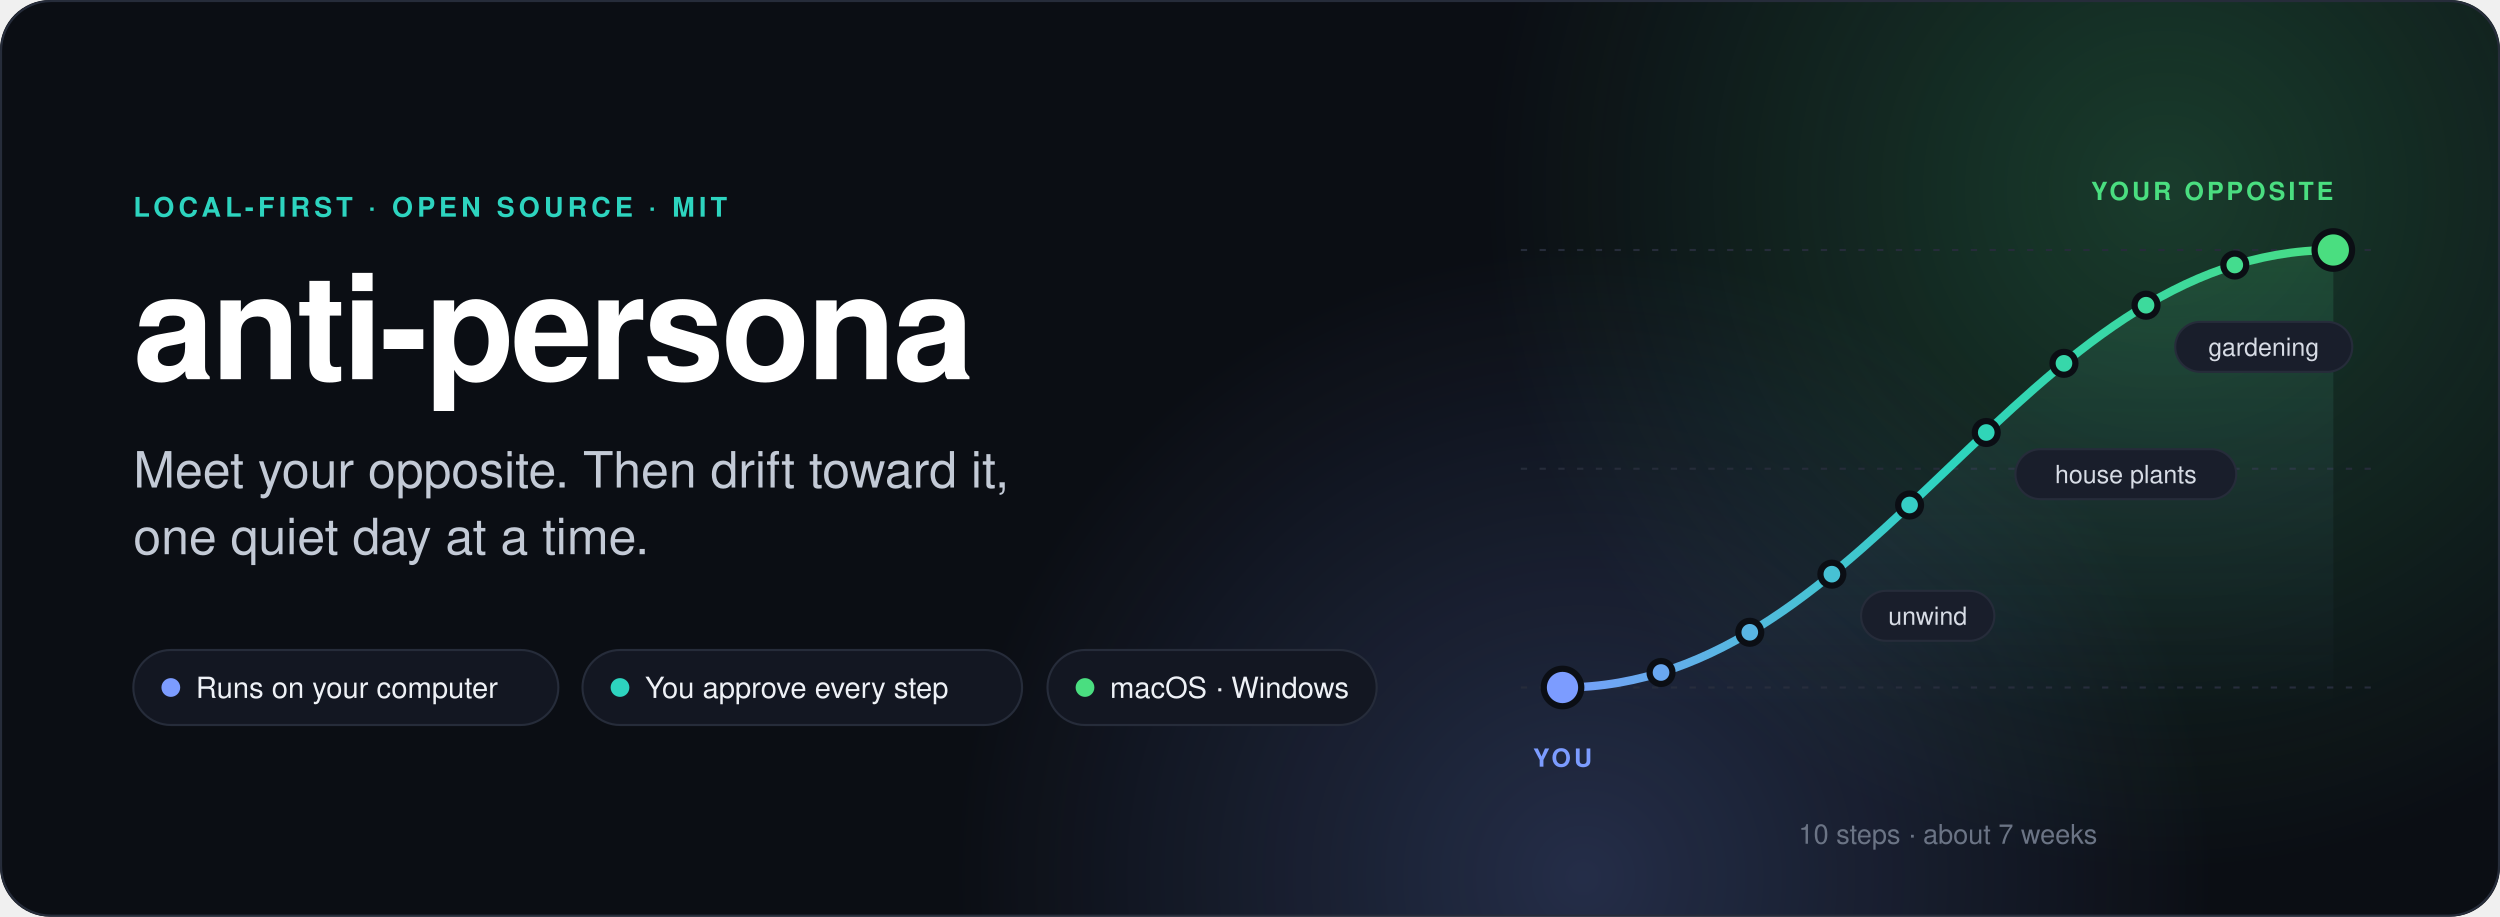
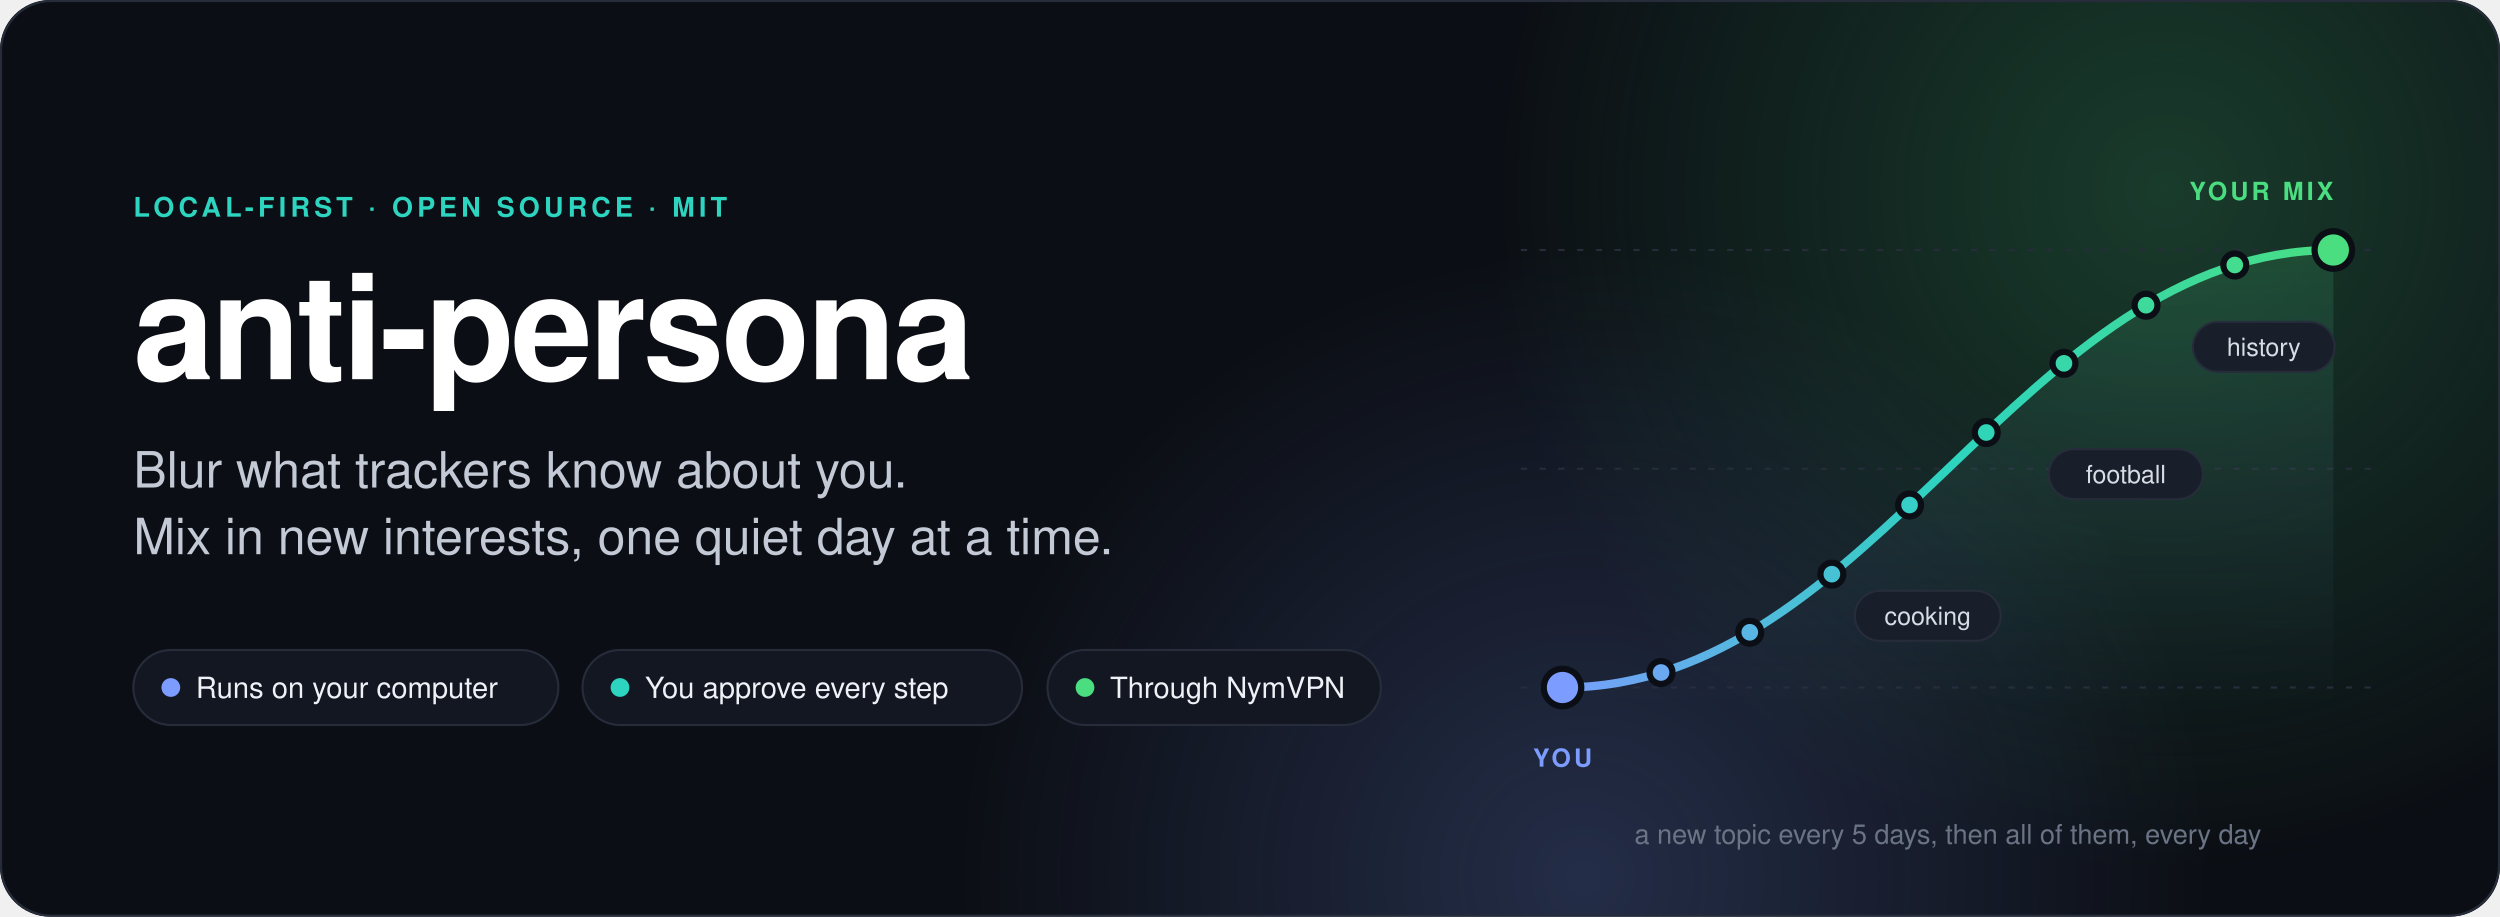
<svg xmlns="http://www.w3.org/2000/svg" viewBox="0 0 1200 440" width="1200" height="440" role="img" aria-labelledby="t d">
  <defs>
    <style>
text{font-family:-apple-system,BlinkMacSystemFont,'Segoe UI',Helvetica,Arial,sans-serif}
.mono{font-family:ui-monospace,SFMono-Regular,Menlo,Consolas,monospace}
</style>
    <linearGradient id="path" x1="0" y1="0" x2="1" y2="0">
      <stop offset="0" stop-color="#7c9cff" />
      <stop offset=".5" stop-color="#2dd4bf" />
      <stop offset="1" stop-color="#4ade80" />
    </linearGradient>
    <radialGradient id="g1" cx="0.5" cy="0.5" r="0.5">
      <stop offset="0" stop-color="#4ade80" stop-opacity=".22" />
      <stop offset="1" stop-color="#4ade80" stop-opacity="0" />
    </radialGradient>
    <radialGradient id="g2" cx="0.5" cy="0.5" r="0.5">
      <stop offset="0" stop-color="#7c9cff" stop-opacity=".22" />
      <stop offset="1" stop-color="#7c9cff" stop-opacity="0" />
    </radialGradient>
    <linearGradient id="hp" x1="740" y1="0" x2="1130" y2="0" gradientUnits="userSpaceOnUse">
      <stop offset="0" stop-color="#7c9cff" />
      <stop offset=".5" stop-color="#2dd4bf" />
      <stop offset="1" stop-color="#4ade80" />
    </linearGradient>
    <linearGradient id="ha" x1="0" y1="110" x2="0" y2="340" gradientUnits="userSpaceOnUse">
      <stop offset="0" stop-color="#4ade80" stop-opacity=".16" />
      <stop offset="1" stop-color="#7c9cff" stop-opacity="0" />
    </linearGradient>
    <clipPath id="hc">
      <rect width="1200" height="440" rx="24" />
    </clipPath>
  </defs>
  <g clip-path="url(#hc)">
    <rect width="1200" height="440" fill="#0b0e14" />
    <circle cx="1040" cy="90" r="330" fill="url(#g1)" />
    <circle cx="760" cy="420" r="300" fill="url(#g2)" />
  </g>
  <rect x=".5" y=".5" width="1199" height="439" rx="24" fill="none" stroke="#262c3a" />
  <text x="64.0" y="104.0" font-size="13" font-weight="700" fill="#2dd4bf" text-anchor="start" letter-spacing="2">LOCAL-FIRST  ·  OPEN SOURCE  ·  MIT</text>
  <text x="64.0" y="182.0" font-size="70" font-weight="800" fill="#ffffff" text-anchor="start" letter-spacing="-1.5">anti-persona</text>
-   <text x="64.0" y="234.0" font-size="24" font-weight="400" fill="#c3cad6" text-anchor="start">Meet your opposite. Then drift toward it,</text>
-   <text x="64.0" y="266.0" font-size="24" font-weight="400" fill="#c3cad6" text-anchor="start">one quiet day at a time.</text>
+   <text x="64.0" y="234.0" font-size="24" font-weight="400" fill="#c3cad6" text-anchor="start">Blur what trackers know about you.</text>
+   <text x="64.0" y="266.0" font-size="24" font-weight="400" fill="#c3cad6" text-anchor="start">Mix in new interests, one quiet day at a time.</text>
  <rect x="64" y="312" width="204" height="36" rx="18" fill="#131722" stroke="#262c3a" />
  <circle cx="82" cy="330" r="4.5" fill="#7c9cff" />
  <text x="94.0" y="335.0" font-size="14" font-weight="500" fill="#eef1f6" text-anchor="start">Runs on your computer</text>
  <rect x="279.6" y="312" width="211" height="36" rx="18" fill="#131722" stroke="#262c3a" />
  <circle cx="297.6" cy="330" r="4.5" fill="#2dd4bf" />
  <text x="309.6" y="335.0" font-size="14" font-weight="500" fill="#eef1f6" text-anchor="start">You approve every step</text>
-   <rect x="502.8" y="312" width="158" height="36" rx="18" fill="#131722" stroke="#262c3a" />
+   <rect x="502.8" y="312" width="160" height="36" rx="18" fill="#131722" stroke="#262c3a" />
  <circle cx="520.8" cy="330" r="4.5" fill="#4ade80" />
-   <text x="532.8" y="335.0" font-size="14" font-weight="500" fill="#eef1f6" text-anchor="start">macOS · Windows</text>
+   <text x="532.8" y="335.0" font-size="14" font-weight="500" fill="#eef1f6" text-anchor="start">Through NymVPN</text>
  <line x1="730" y1="120" x2="1140" y2="120" stroke="#262c3a" stroke-dasharray="3 6" />
  <line x1="730" y1="225" x2="1140" y2="225" stroke="#262c3a" stroke-dasharray="3 6" />
  <line x1="730" y1="330" x2="1140" y2="330" stroke="#262c3a" stroke-dasharray="3 6" />
  <path d="M750,330 C900,330 970,120 1120,120 L1120,340 L750,340 Z" fill="url(#ha)" />
  <path d="M750,330 C900,330 970,120 1120,120" fill="none" stroke="url(#hp)" stroke-width="4" stroke-linecap="round" />
  <circle cx="750.0" cy="330.0" r="9" fill="#7c9cff" stroke="#0b0e14" stroke-width="3" />
  <circle cx="797.3" cy="322.8" r="5.5" fill="#6aa8f1" stroke="#0b0e14" stroke-width="3" />
  <circle cx="839.9" cy="303.5" r="5.5" fill="#59b5e3" stroke="#0b0e14" stroke-width="3" />
  <circle cx="879.3" cy="275.6" r="5.5" fill="#47c1d4" stroke="#0b0e14" stroke-width="3" />
  <circle cx="916.6" cy="242.4" r="5.5" fill="#36cec6" stroke="#0b0e14" stroke-width="3" />
  <circle cx="953.4" cy="207.6" r="5.5" fill="#30d5b8" stroke="#0b0e14" stroke-width="3" />
  <circle cx="990.7" cy="174.4" r="5.5" fill="#37d7aa" stroke="#0b0e14" stroke-width="3" />
  <circle cx="1030.1" cy="146.5" r="5.5" fill="#3dda9c" stroke="#0b0e14" stroke-width="3" />
  <circle cx="1072.7" cy="127.2" r="5.5" fill="#44dc8e" stroke="#0b0e14" stroke-width="3" />
  <circle cx="1120.0" cy="120.0" r="9" fill="#4ade80" stroke="#0b0e14" stroke-width="3" />
  <text x="750.0" y="368.0" font-size="12" font-weight="800" fill="#7c9cff" text-anchor="middle" letter-spacing="1.5">YOU</text>
-   <text x="1120.0" y="96.0" font-size="12" font-weight="800" fill="#4ade80" text-anchor="end" letter-spacing="1.5">YOUR OPPOSITE</text>
-   <rect x="893.3" y="283.6" width="64.0" height="24" rx="12.0" fill="#191e2b" stroke="#262c3a" />
-   <text x="925.3" y="299.9" font-size="12" font-weight="500" fill="#d7dce5" text-anchor="middle">unwind</text>
-   <rect x="967.4" y="215.6" width="106.0" height="24" rx="12.0" fill="#191e2b" stroke="#262c3a" />
-   <text x="1020.4" y="231.9" font-size="12" font-weight="500" fill="#d7dce5" text-anchor="middle">house plants</text>
-   <rect x="1044.1" y="154.5" width="85.0" height="24" rx="12.0" fill="#191e2b" stroke="#262c3a" />
-   <text x="1086.6" y="170.8" font-size="12" font-weight="500" fill="#d7dce5" text-anchor="middle">gardening</text>
-   <text x="935.0" y="405.0" font-size="13" font-weight="500" fill="#6b7485" text-anchor="middle">10 steps  ·  about 7 weeks</text>
+   <text x="1120.0" y="96.0" font-size="12" font-weight="800" fill="#4ade80" text-anchor="end" letter-spacing="1.5">YOUR MIX</text>
+   <rect x="890.3" y="283.6" width="70.0" height="24" rx="12.0" fill="#191e2b" stroke="#262c3a" />
+   <text x="925.3" y="299.9" font-size="12" font-weight="500" fill="#d7dce5" text-anchor="middle">cooking</text>
+   <rect x="983.4" y="215.6" width="74.0" height="24" rx="12.0" fill="#191e2b" stroke="#262c3a" />
+   <text x="1020.4" y="231.9" font-size="12" font-weight="500" fill="#d7dce5" text-anchor="middle">football</text>
+   <rect x="1052.6" y="154.5" width="68.0" height="24" rx="12.0" fill="#191e2b" stroke="#262c3a" />
+   <text x="1086.6" y="170.8" font-size="12" font-weight="500" fill="#d7dce5" text-anchor="middle">history</text>
+   <text x="935.0" y="405.0" font-size="13" font-weight="500" fill="#6b7485" text-anchor="middle">a new topic every 5 days, then all of them, every day</text>
</svg>
